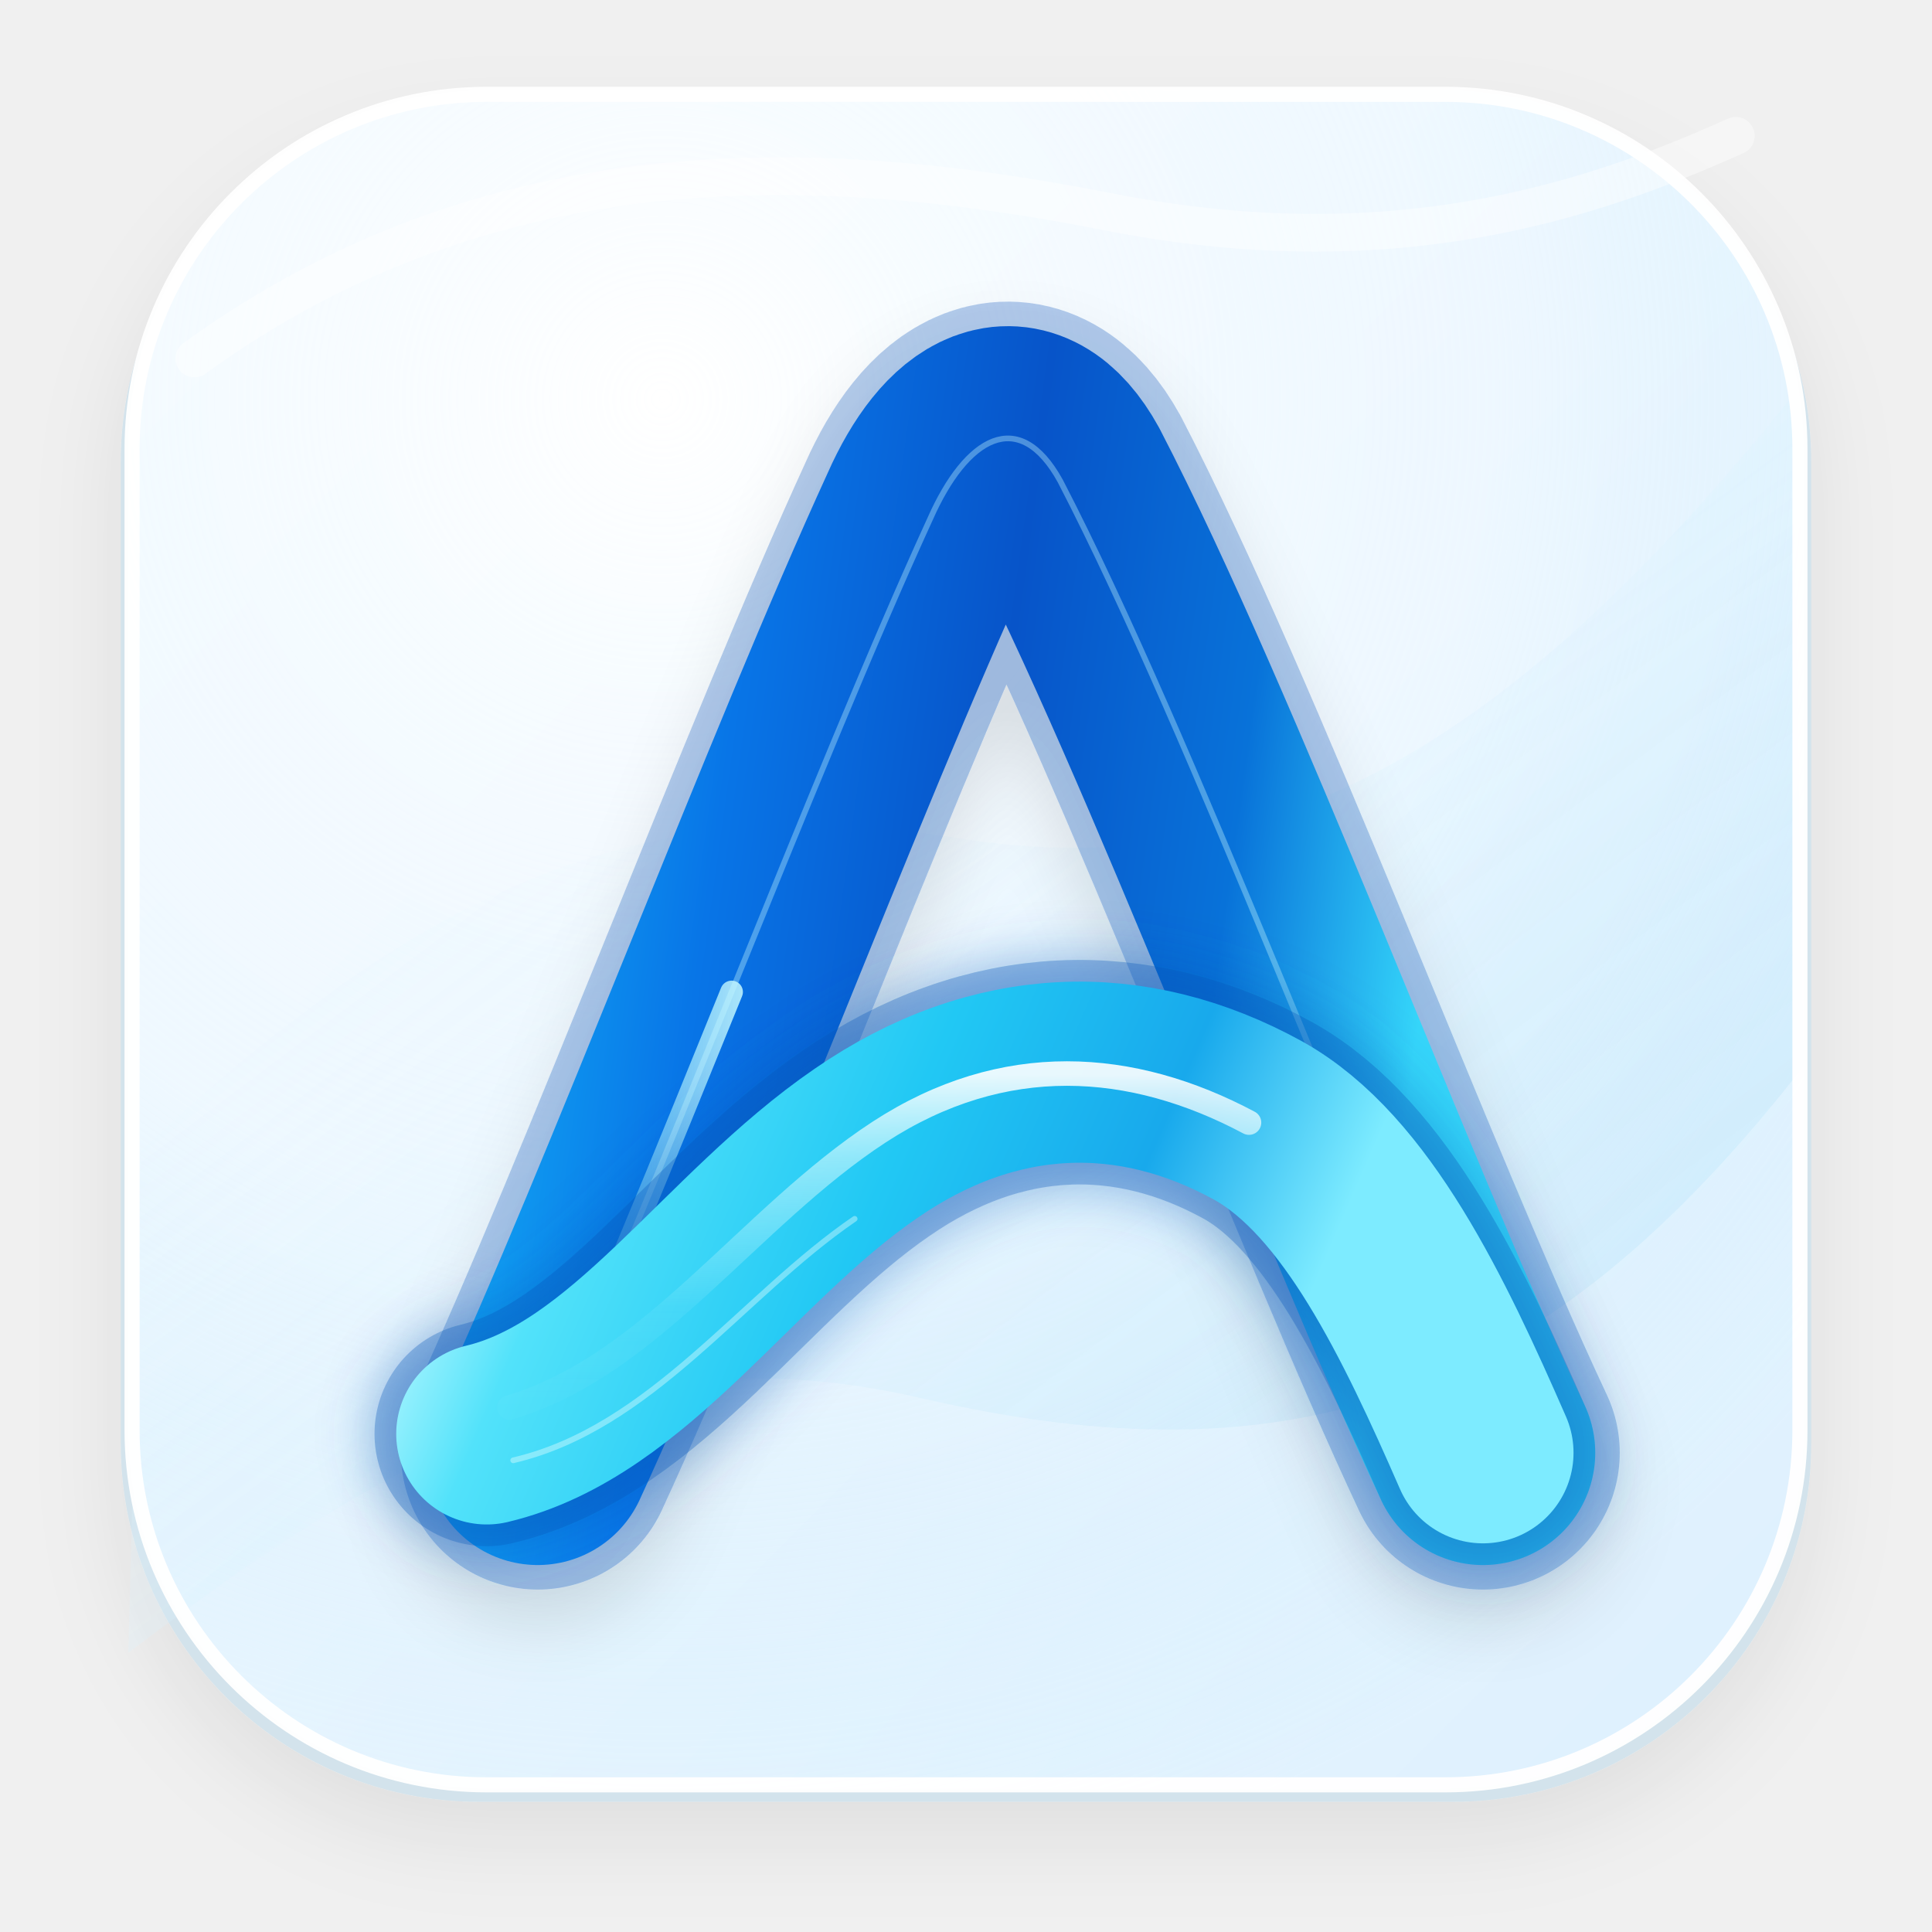
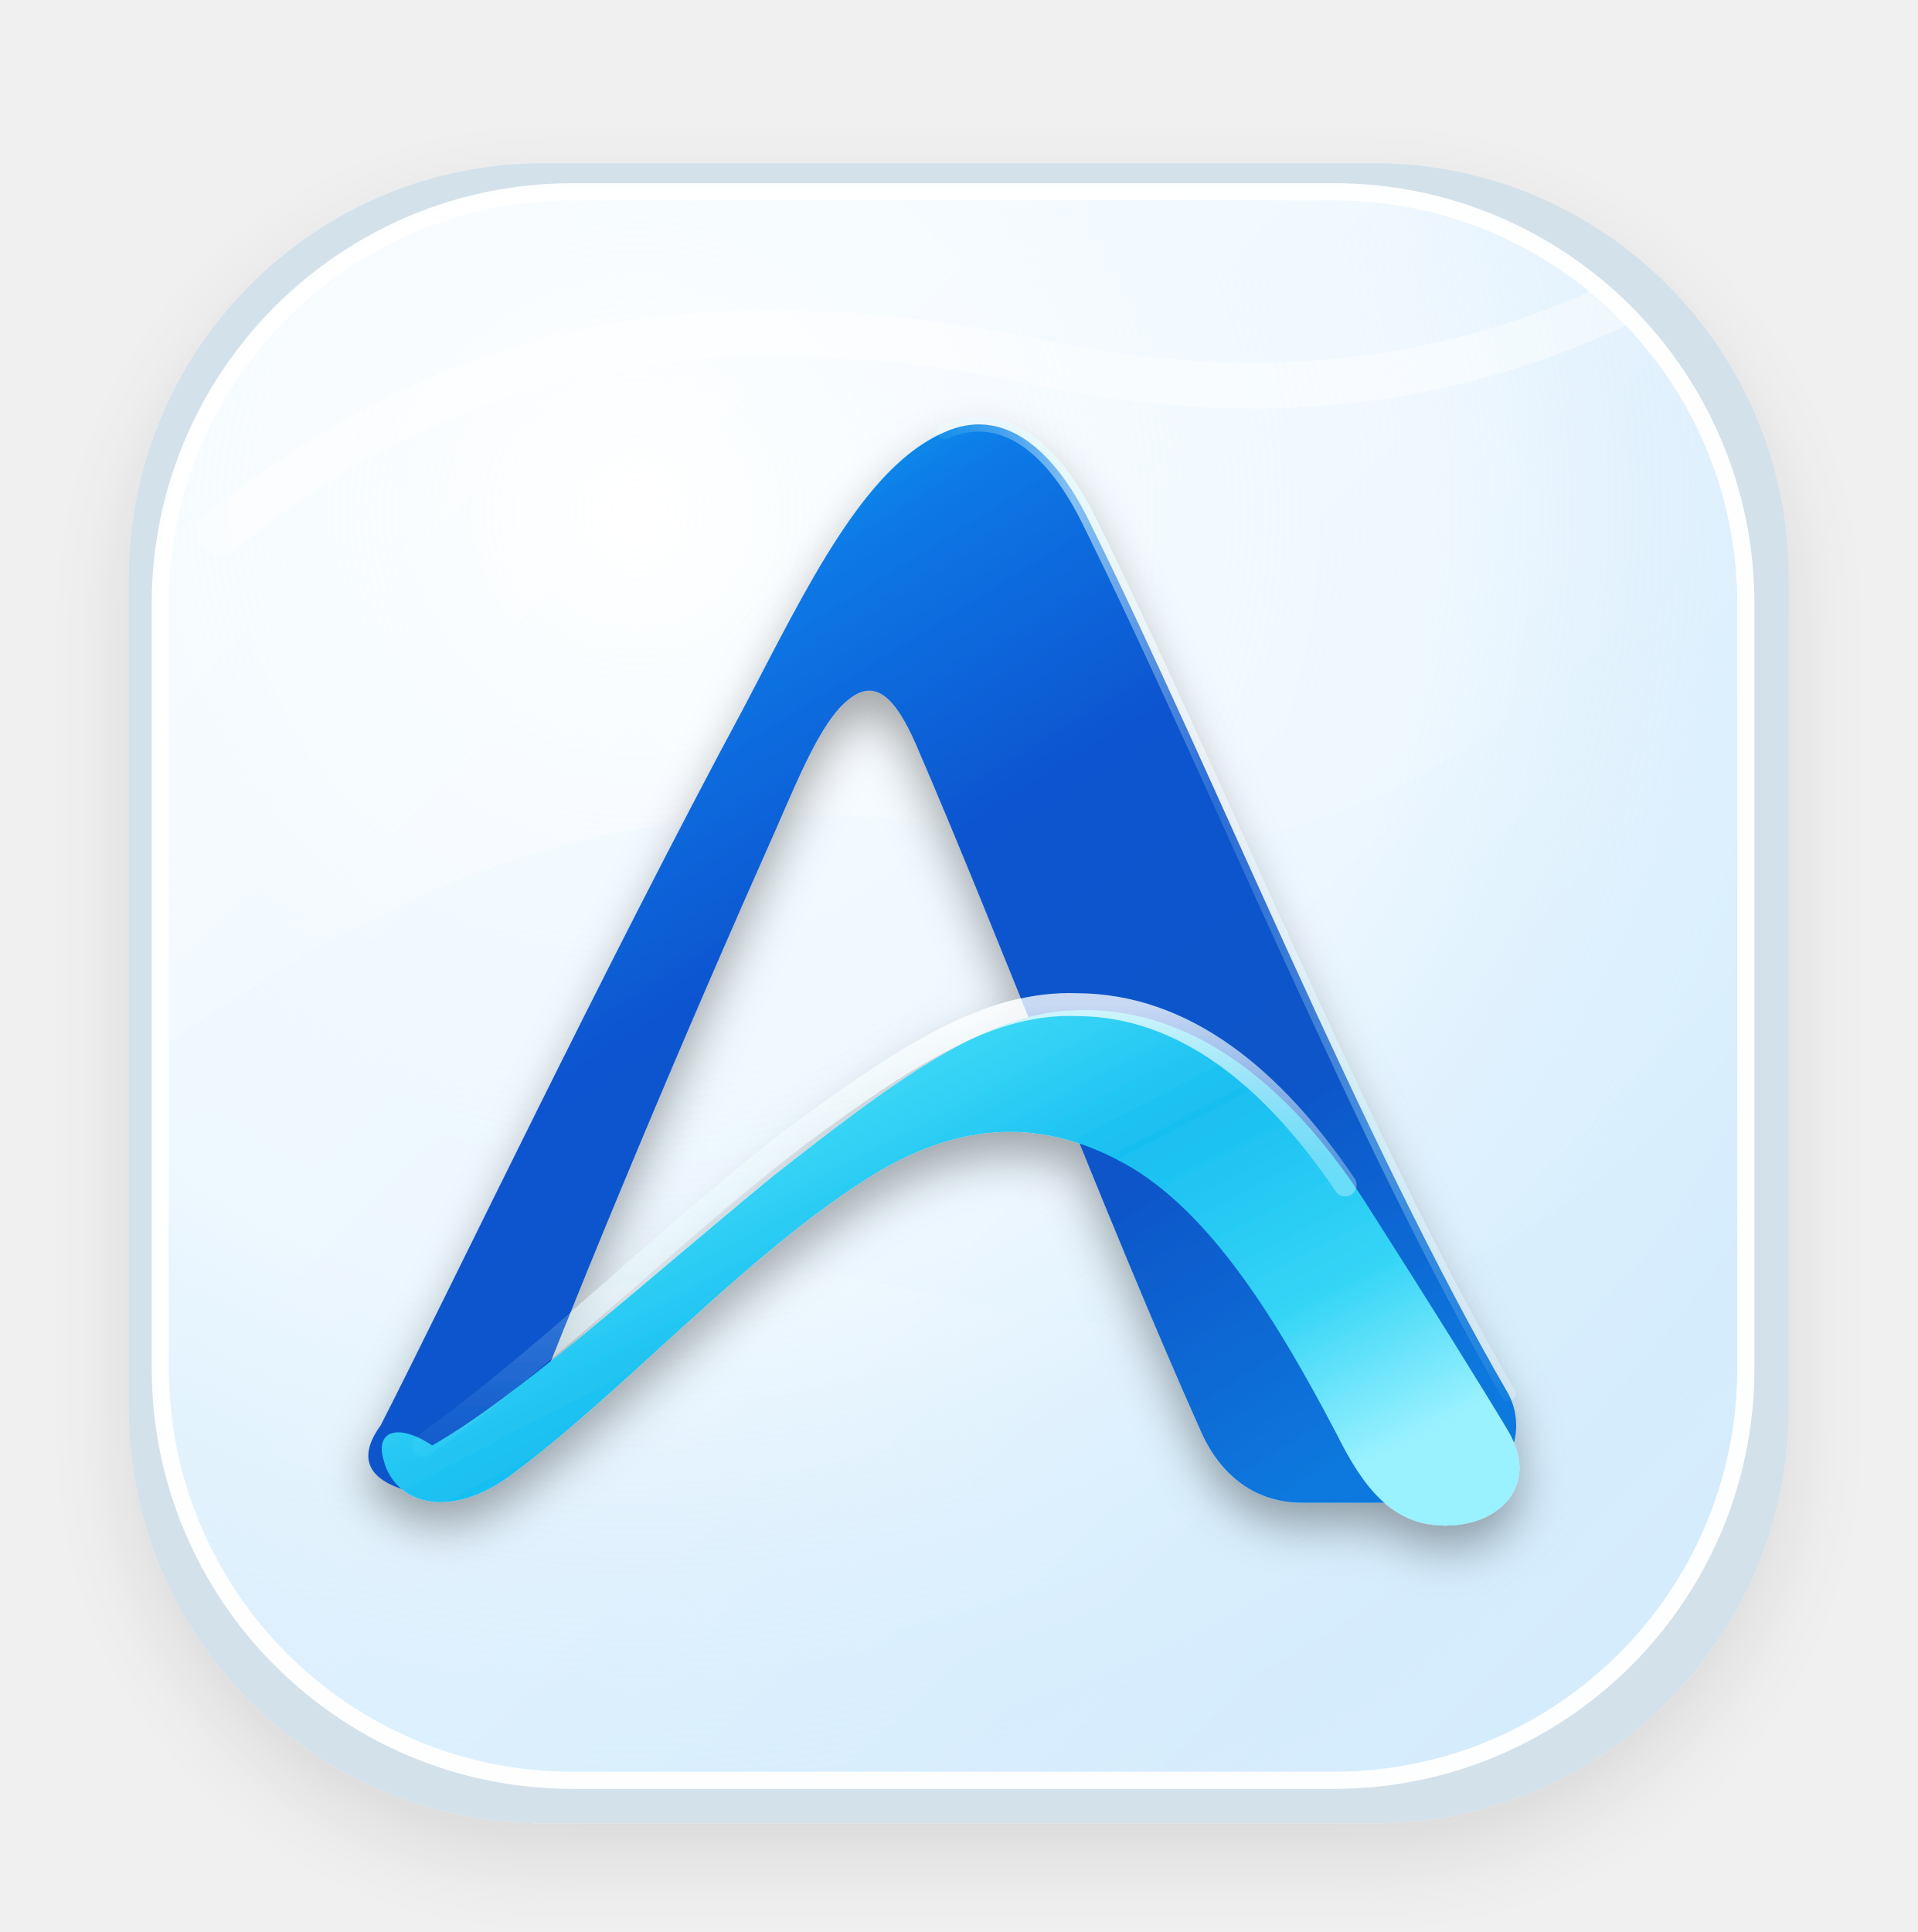
- <svg xmlns="http://www.w3.org/2000/svg" width="1024" height="1024" viewBox="0 0 1024 1024" role="img" aria-labelledby="title desc">
+ <svg xmlns="http://www.w3.org/2000/svg" width="670" height="675" viewBox="0 0 670 675" role="img" aria-labelledby="title desc">
  <defs>
+     <linearGradient id="archFill" x1=".18" y1=".02" x2=".82" y2=".98">
+       <stop stop-color="#12BFF5" />
+       <stop offset=".18" stop-color="#0879E7" />
+       <stop offset=".42" stop-color="#0755D0" />
+       <stop offset=".72" stop-color="#0754C8" />
+       <stop offset="1" stop-color="#0878DD" />
+     </linearGradient>
+     <linearGradient id="crossFill" x1=".08" y1=".08" x2=".92" y2=".82">
+       <stop stop-color="#A8F8FF" />
+       <stop offset=".22" stop-color="#43DDF8" />
+       <stop offset=".5" stop-color="#19BFF1" />
+       <stop offset=".78" stop-color="#35D5F6" />
+       <stop offset="1" stop-color="#9AF1FF" />
+     </linearGradient>
+     <linearGradient id="shine" x1="0" y1="0" x2="1" y2="0">
+       <stop stop-color="#C9F9FF" stop-opacity=".12" />
+       <stop offset=".23" stop-color="#E7FFFF" stop-opacity=".78" />
+       <stop offset=".48" stop-color="#FFF" stop-opacity=".2" />
+       <stop offset=".76" stop-color="#C7F8FF" stop-opacity=".46" />
+       <stop offset="1" stop-color="#FFF" stop-opacity=".08" />
+     </linearGradient>
+     <linearGradient id="crossShine" x1="0" y1="0" x2="0" y2="1">
+       <stop stop-color="#FFF" stop-opacity=".86" />
+       <stop offset=".35" stop-color="#F0FFFF" stop-opacity=".4" />
+       <stop offset="1" stop-color="#D7FFFF" stop-opacity=".05" />
+     </linearGradient>
    <linearGradient id="tile" x1="0" y1="0" x2="1" y2="1">
-       <stop stop-color="#FFFFFF" />
-       <stop offset=".5" stop-color="#F8FBFF" />
-       <stop offset="1" stop-color="#EAF5FF" />
+       <stop stop-color="#FFF" />
+       <stop offset=".55" stop-color="#F5FAFF" />
+       <stop offset="1" stop-color="#E6F4FF" />
    </linearGradient>
-     <radialGradient id="tileGlow" cx=".32" cy=".18" r=".9">
-       <stop stop-color="#FFFFFF" stop-opacity=".98" />
-       <stop offset=".55" stop-color="#E6F5FF" stop-opacity=".56" />
-       <stop offset="1" stop-color="#9EDBFA" stop-opacity=".16" />
+     <radialGradient id="tileGlow" cx=".3" cy=".2" r=".9">
+       <stop stop-color="#FFF" stop-opacity=".96" />
+       <stop offset=".56" stop-color="#EAF6FF" stop-opacity=".55" />
+       <stop offset="1" stop-color="#8DCDF5" stop-opacity=".22" />
    </radialGradient>
-     <linearGradient id="glassArc" x1="0" y1="0" x2="1" y2="1">
-       <stop stop-color="#FFFFFF" stop-opacity=".05" />
-       <stop offset=".55" stop-color="#D6F1FF" stop-opacity=".25" />
-       <stop offset="1" stop-color="#78C9F2" stop-opacity=".2" />
-     </linearGradient>
-     <filter id="tileShadow" x="-.2" y="-.2" width="1.4" height="1.5">
-       <feGaussianBlur in="SourceAlpha" stdDeviation="24" />
-       <feOffset dy="18" />
+     <filter id="shadow" x="-.35" y="-.35" width="1.7" height="1.8">
+       <feGaussianBlur in="SourceAlpha" stdDeviation="8" />
+       <feOffset dy="8" />
      <feComponentTransfer>
-         <feFuncA type="linear" slope=".22" />
+         <feFuncA type="linear" slope=".34" />
      </feComponentTransfer>
      <feMerge>
        <feMergeNode />
        <feMergeNode in="SourceGraphic" />
      </feMerge>
    </filter>
  </defs>
-   <rect x="64" y="55" width="896" height="900" rx="190" fill="#9CCBE4" opacity=".34" filter="url(#tileShadow)" />
-   <rect x="68" y="48" width="888" height="900" rx="190" fill="url(#tile)" />
-   <rect x="68" y="48" width="888" height="900" rx="190" fill="url(#tileGlow)" />
-   <path d="M 75 610 C 235 458 356 420 506 444 C 683 473 811 382 950 210 L 956 565 C 819 741 687 787 488 741 C 320 702 198 778 68 876 Z" fill="url(#glassArc)" />
-   <path d="M 103 190 C 260 76 433 82 586 112 C 737 142 842 107 920 72" fill="none" stroke="#FFFFFF" stroke-width="20" stroke-linecap="round" opacity=".42" />
-   <rect x="70" y="50" width="884" height="896" rx="188" fill="none" stroke="#FFFFFF" stroke-width="8" opacity=".96" />
  <defs>
-     <linearGradient id="arch" x1="0" y1="0" x2="1" y2=".15">
-       <stop stop-color="#12A9F4" />
-       <stop offset=".24" stop-color="#0875E7" />
-       <stop offset=".52" stop-color="#0754C9" />
-       <stop offset=".78" stop-color="#0872D9" />
-       <stop offset="1" stop-color="#35D6FA" />
-     </linearGradient>
-     <linearGradient id="cross" x1="0" y1="0" x2=".9" y2=".15">
-       <stop stop-color="#B9F8FF" />
-       <stop offset=".16" stop-color="#52E2FA" />
-       <stop offset=".48" stop-color="#21C8F4" />
-       <stop offset=".76" stop-color="#18A9EC" />
-       <stop offset="1" stop-color="#7DEBFF" />
-     </linearGradient>
-     <linearGradient id="archHi" x1="0" y1="0" x2="1" y2="0">
-       <stop stop-color="#9AF5FF" stop-opacity=".1" />
-       <stop offset=".22" stop-color="#C9FBFF" stop-opacity=".85" />
-       <stop offset=".48" stop-color="#FFFFFF" stop-opacity=".2" />
-       <stop offset=".78" stop-color="#B5F8FF" stop-opacity=".48" />
-       <stop offset="1" stop-color="#FFFFFF" stop-opacity=".1" />
-     </linearGradient>
-     <linearGradient id="crossHi" x1="0" y1="0" x2="0" y2="1">
-       <stop stop-color="#FFFFFF" stop-opacity=".9" />
-       <stop offset=".25" stop-color="#E7FFFF" stop-opacity=".55" />
-       <stop offset=".7" stop-color="#D3FCFF" stop-opacity=".08" />
-       <stop offset="1" stop-color="#FFFFFF" stop-opacity=".02" />
-     </linearGradient>
-     <filter id="depth" x="-.35" y="-.35" width="1.8" height="1.9">
-       <feGaussianBlur in="SourceAlpha" stdDeviation="17" />
-       <feOffset dy="19" />
+     <filter id="tileShadow" x="-.2" y="-.2" width="1.4" height="1.5">
+       <feGaussianBlur in="SourceAlpha" stdDeviation="14" />
+       <feOffset dy="12" />
      <feComponentTransfer>
-         <feFuncA type="linear" slope=".38" />
+         <feFuncA type="linear" slope=".24" />
      </feComponentTransfer>
      <feMerge>
        <feMergeNode />
        <feMergeNode in="SourceGraphic" />
      </feMerge>
    </filter>
-     <filter id="glow" x="-.5" y="-.5" width="2" height="2">
-       <feGaussianBlur stdDeviation="13" />
-     </filter>
  </defs>
-   <g fill="none" stroke-linecap="round" stroke-linejoin="round">
-     <path d="M 285 770 C 345 640, 432 408, 493 275 C 512 232, 540 215, 562 255 C 632 390, 723 636, 786 770" stroke="#064CB5" stroke-opacity=".28" stroke-width="145" filter="url(#depth)" />
-     <path d="M 285 770 C 345 640, 432 408, 493 275 C 512 232, 540 215, 562 255 C 632 390, 723 636, 786 770" stroke="url(#arch)" stroke-width="119" />
-     <path d="M 285 770 C 345 640, 432 408, 493 275 C 512 232, 540 215, 562 255 C 632 390, 723 636, 786 770" stroke="url(#archHi)" stroke-width="12" stroke-dasharray="180 1100" stroke-dashoffset="-85" />
-     <path d="M 285 770 C 345 640, 432 408, 493 275 C 512 232, 540 215, 562 255 C 632 390, 723 636, 786 770" stroke="#C9FAFF" stroke-opacity=".36" stroke-width="3" />
+   <rect x="45" y="57" width="580" height="580" rx="145" fill="#A7CBE2" opacity=".4" filter="url(#tileShadow)" />
+   <rect x="55" y="66" width="556" height="557" rx="145" fill="url(#tile)" />
+   <rect x="55" y="66" width="556" height="557" rx="145" fill="url(#tileGlow)" />
+   <clipPath id="tileClip">
+     <rect x="55" y="66" width="556" height="557" rx="145" />
+   </clipPath>
+   <g clip-path="url(#tileClip)">
+     <path d="M58 365 C173 283 259 275 351 292 C460 314 537 256 610 174 L611 360 C530 459 434 480 324 452 C221 425 142 468 56 535 Z" fill="#DDF3FF" opacity=".16" />
+     <path d="M77 186 C172 109 268 107 365 127 C457 146 529 128 589 94" fill="none" stroke="#FFF" stroke-width="16" stroke-linecap="round" opacity=".45" />
+     <g filter="url(#shadow)" stroke-linecap="round" stroke-linejoin="round">
+       <path d="M133 498 C157 451 211 338 260 247 C282 205 302 163 330 151 C350 142 368 156 381 183 C424 270 476 399 527 487 C535 502 525 522 504 525 L455 525 C439 525 427 516 420 501 C386 425 349 327 320 260 C313 244 306 237 297 244 C286 252 277 277 267 299 C231 380 197 463 181 505 C174 522 159 526 143 521 C128 517 125 509 133 498 Z" fill="url(#archFill)" />
+       <path d="M330 151 C350 142 368 156 381 183 C424 270 476 399 527 487" fill="none" stroke="url(#shine)" stroke-width="5" opacity=".72" />
+       <path d="M151 505 C181 488 225 448 270 411 C312 378 344 354 375 353 C415 351 450 378 477 420 C500 456 518 485 527 500 C538 519 524 533 505 533 C486 533 476 519 467 501 C444 457 420 420 390 405 C359 389 330 394 301 413 C258 441 218 486 179 515 C158 531 138 526 134 510 C131 500 139 497 151 505 Z" fill="url(#crossFill)" />
+       <path d="M148 505 C194 472 237 428 281 395 C319 367 347 350 376 351 C414 351 445 377 470 414" fill="none" stroke="url(#crossShine)" stroke-width="8" opacity=".9" />
+     </g>
  </g>
-   <g fill="none" stroke-linecap="round" stroke-linejoin="round">
-     <path d="M 258 760 C 334 742, 386 656, 459 606 C 527 559, 600 557, 667 594 C 719 623, 755 699, 786 770" stroke="#0755B8" stroke-opacity=".34" stroke-width="125" filter="url(#glow)" />
-     <path d="M 258 760 C 334 742, 386 656, 459 606 C 527 559, 600 557, 667 594 C 719 623, 755 699, 786 770" stroke="#0755B8" stroke-opacity=".32" stroke-width="119" />
-     <path d="M 258 760 C 334 742, 386 656, 459 606 C 527 559, 600 557, 667 594 C 719 623, 755 699, 786 770" stroke="url(#cross)" stroke-width="96" />
-     <path d="M 270 746 C 345 724, 397 645, 466 600 C 532 557, 600 562, 662 595" stroke="url(#crossHi)" stroke-width="13" />
-     <path d="M 272 774 C 345 757, 393 687, 453 646" stroke="#E9FFFF" stroke-opacity=".4" stroke-width="3" />
-   </g>
+   <rect x="56" y="67" width="554" height="555" rx="144" fill="none" stroke="#FFF" stroke-width="6" opacity=".96" />
</svg>
